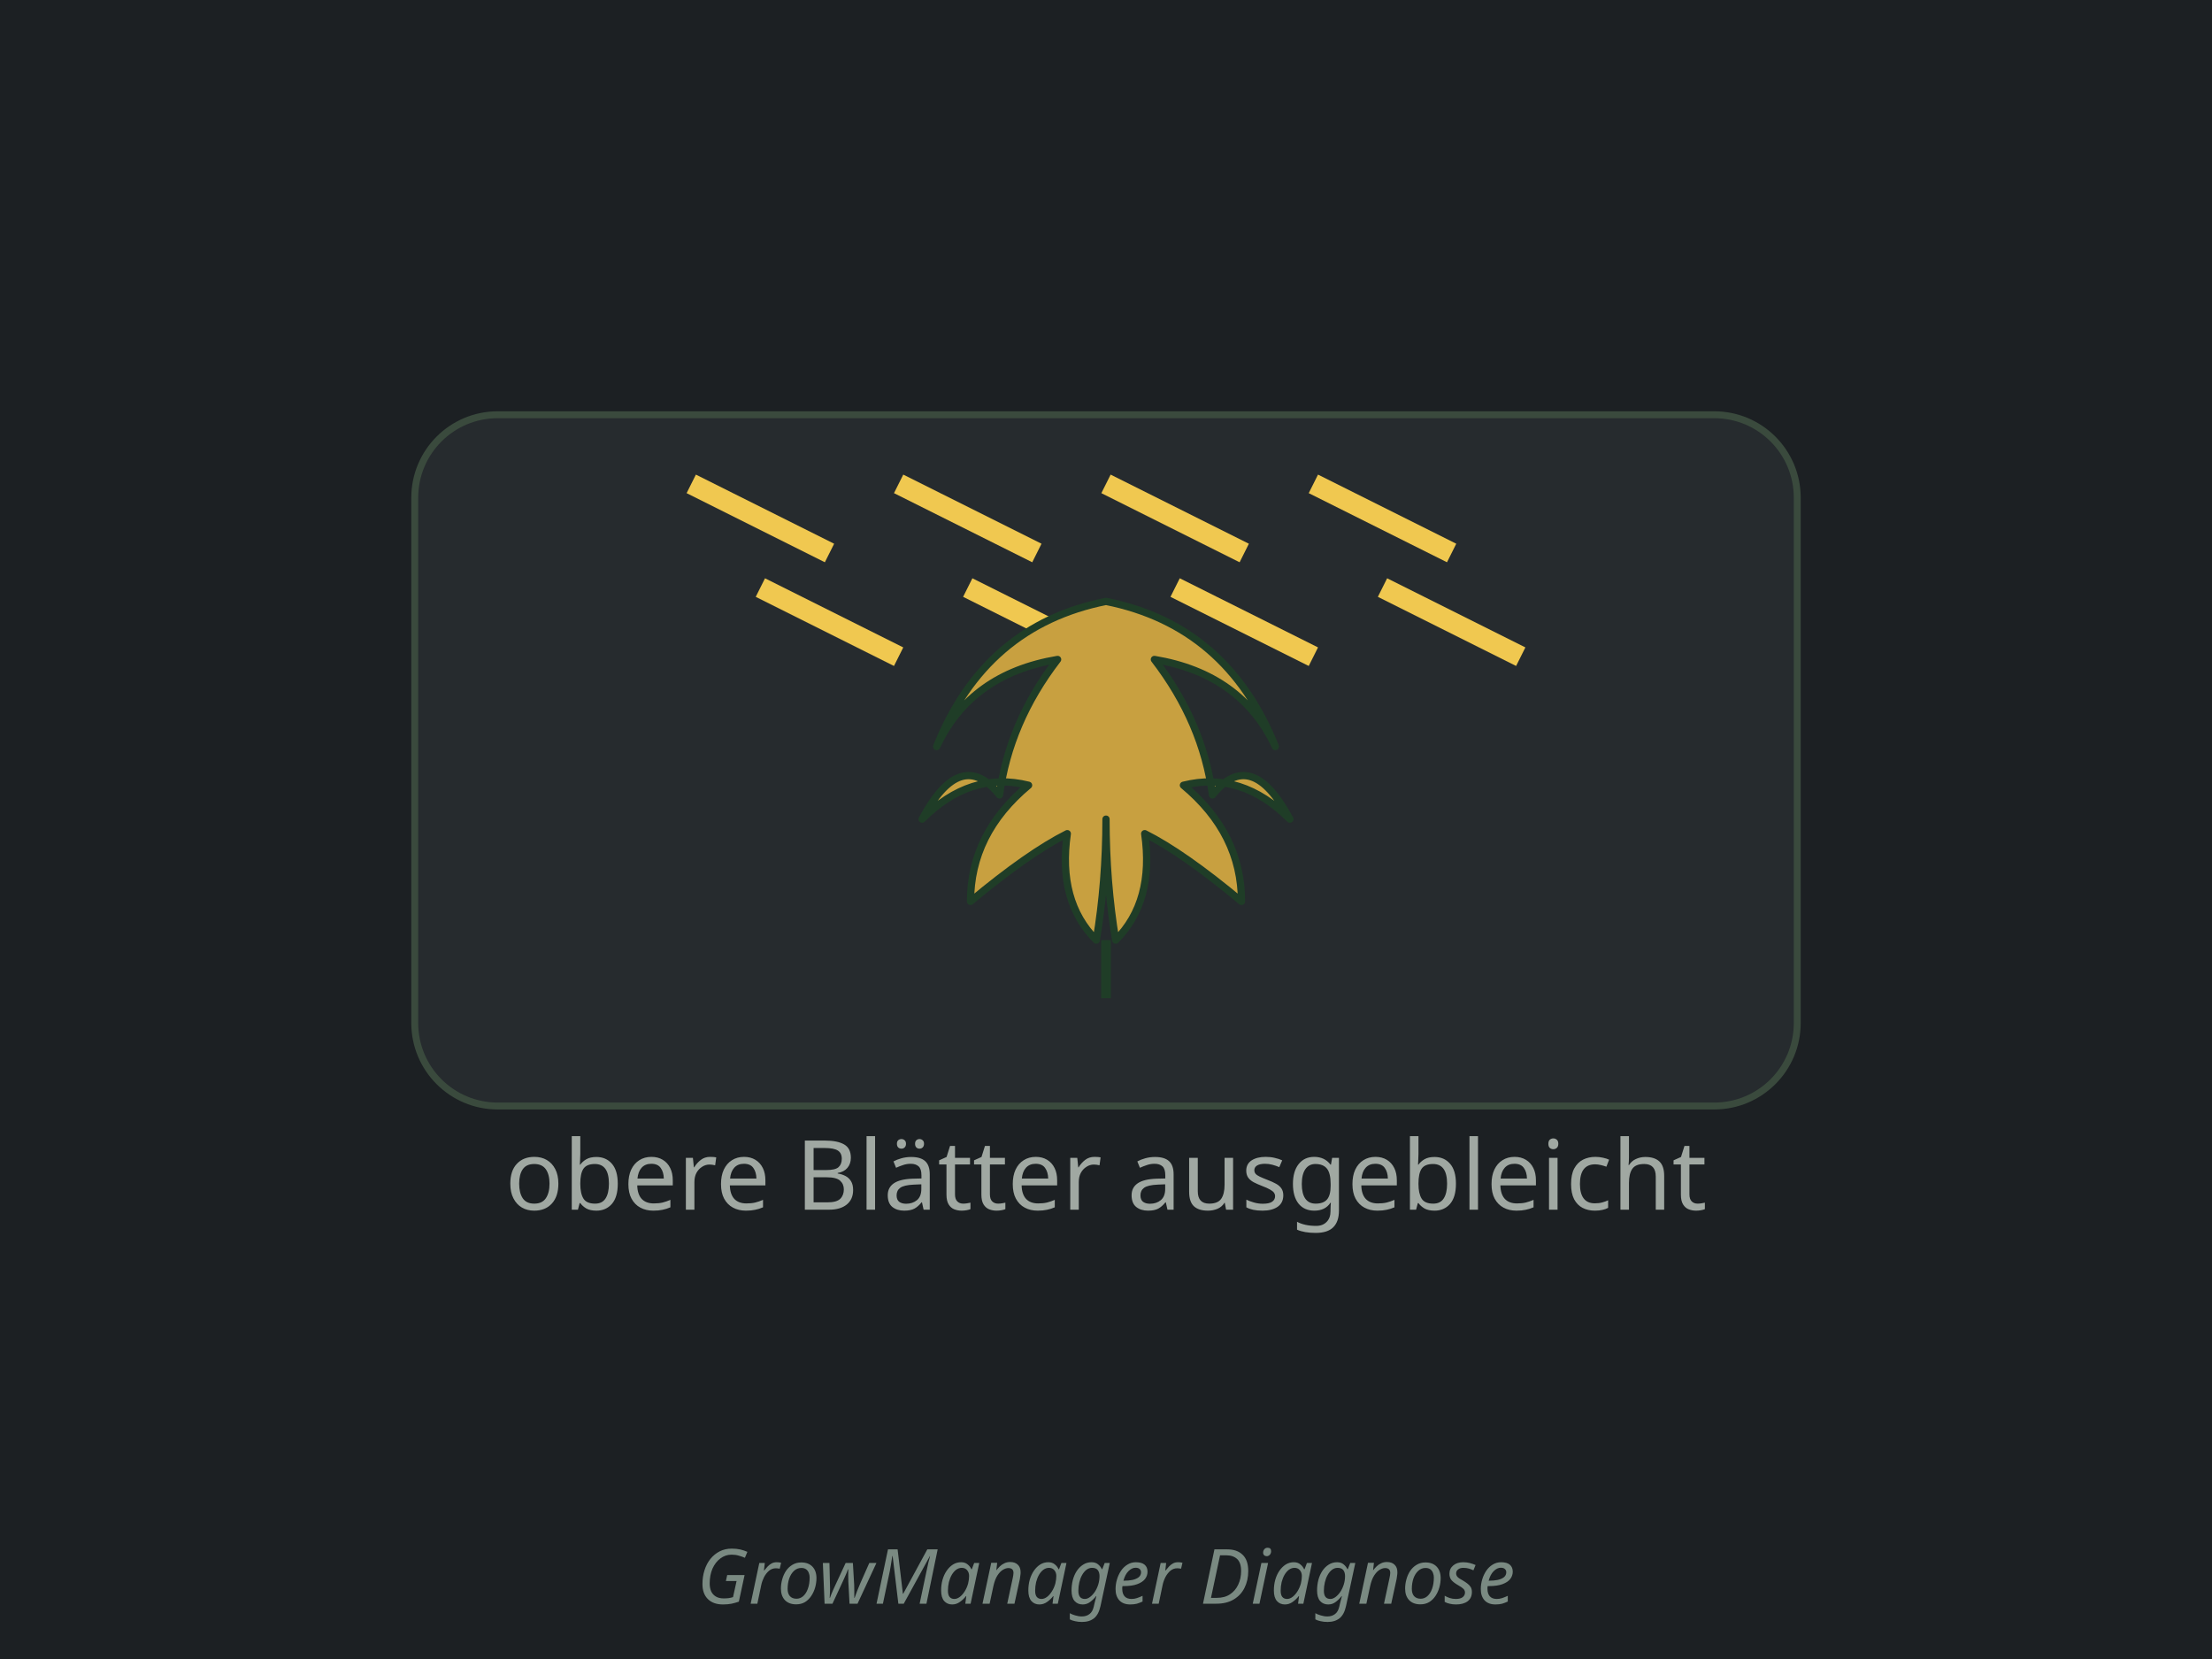
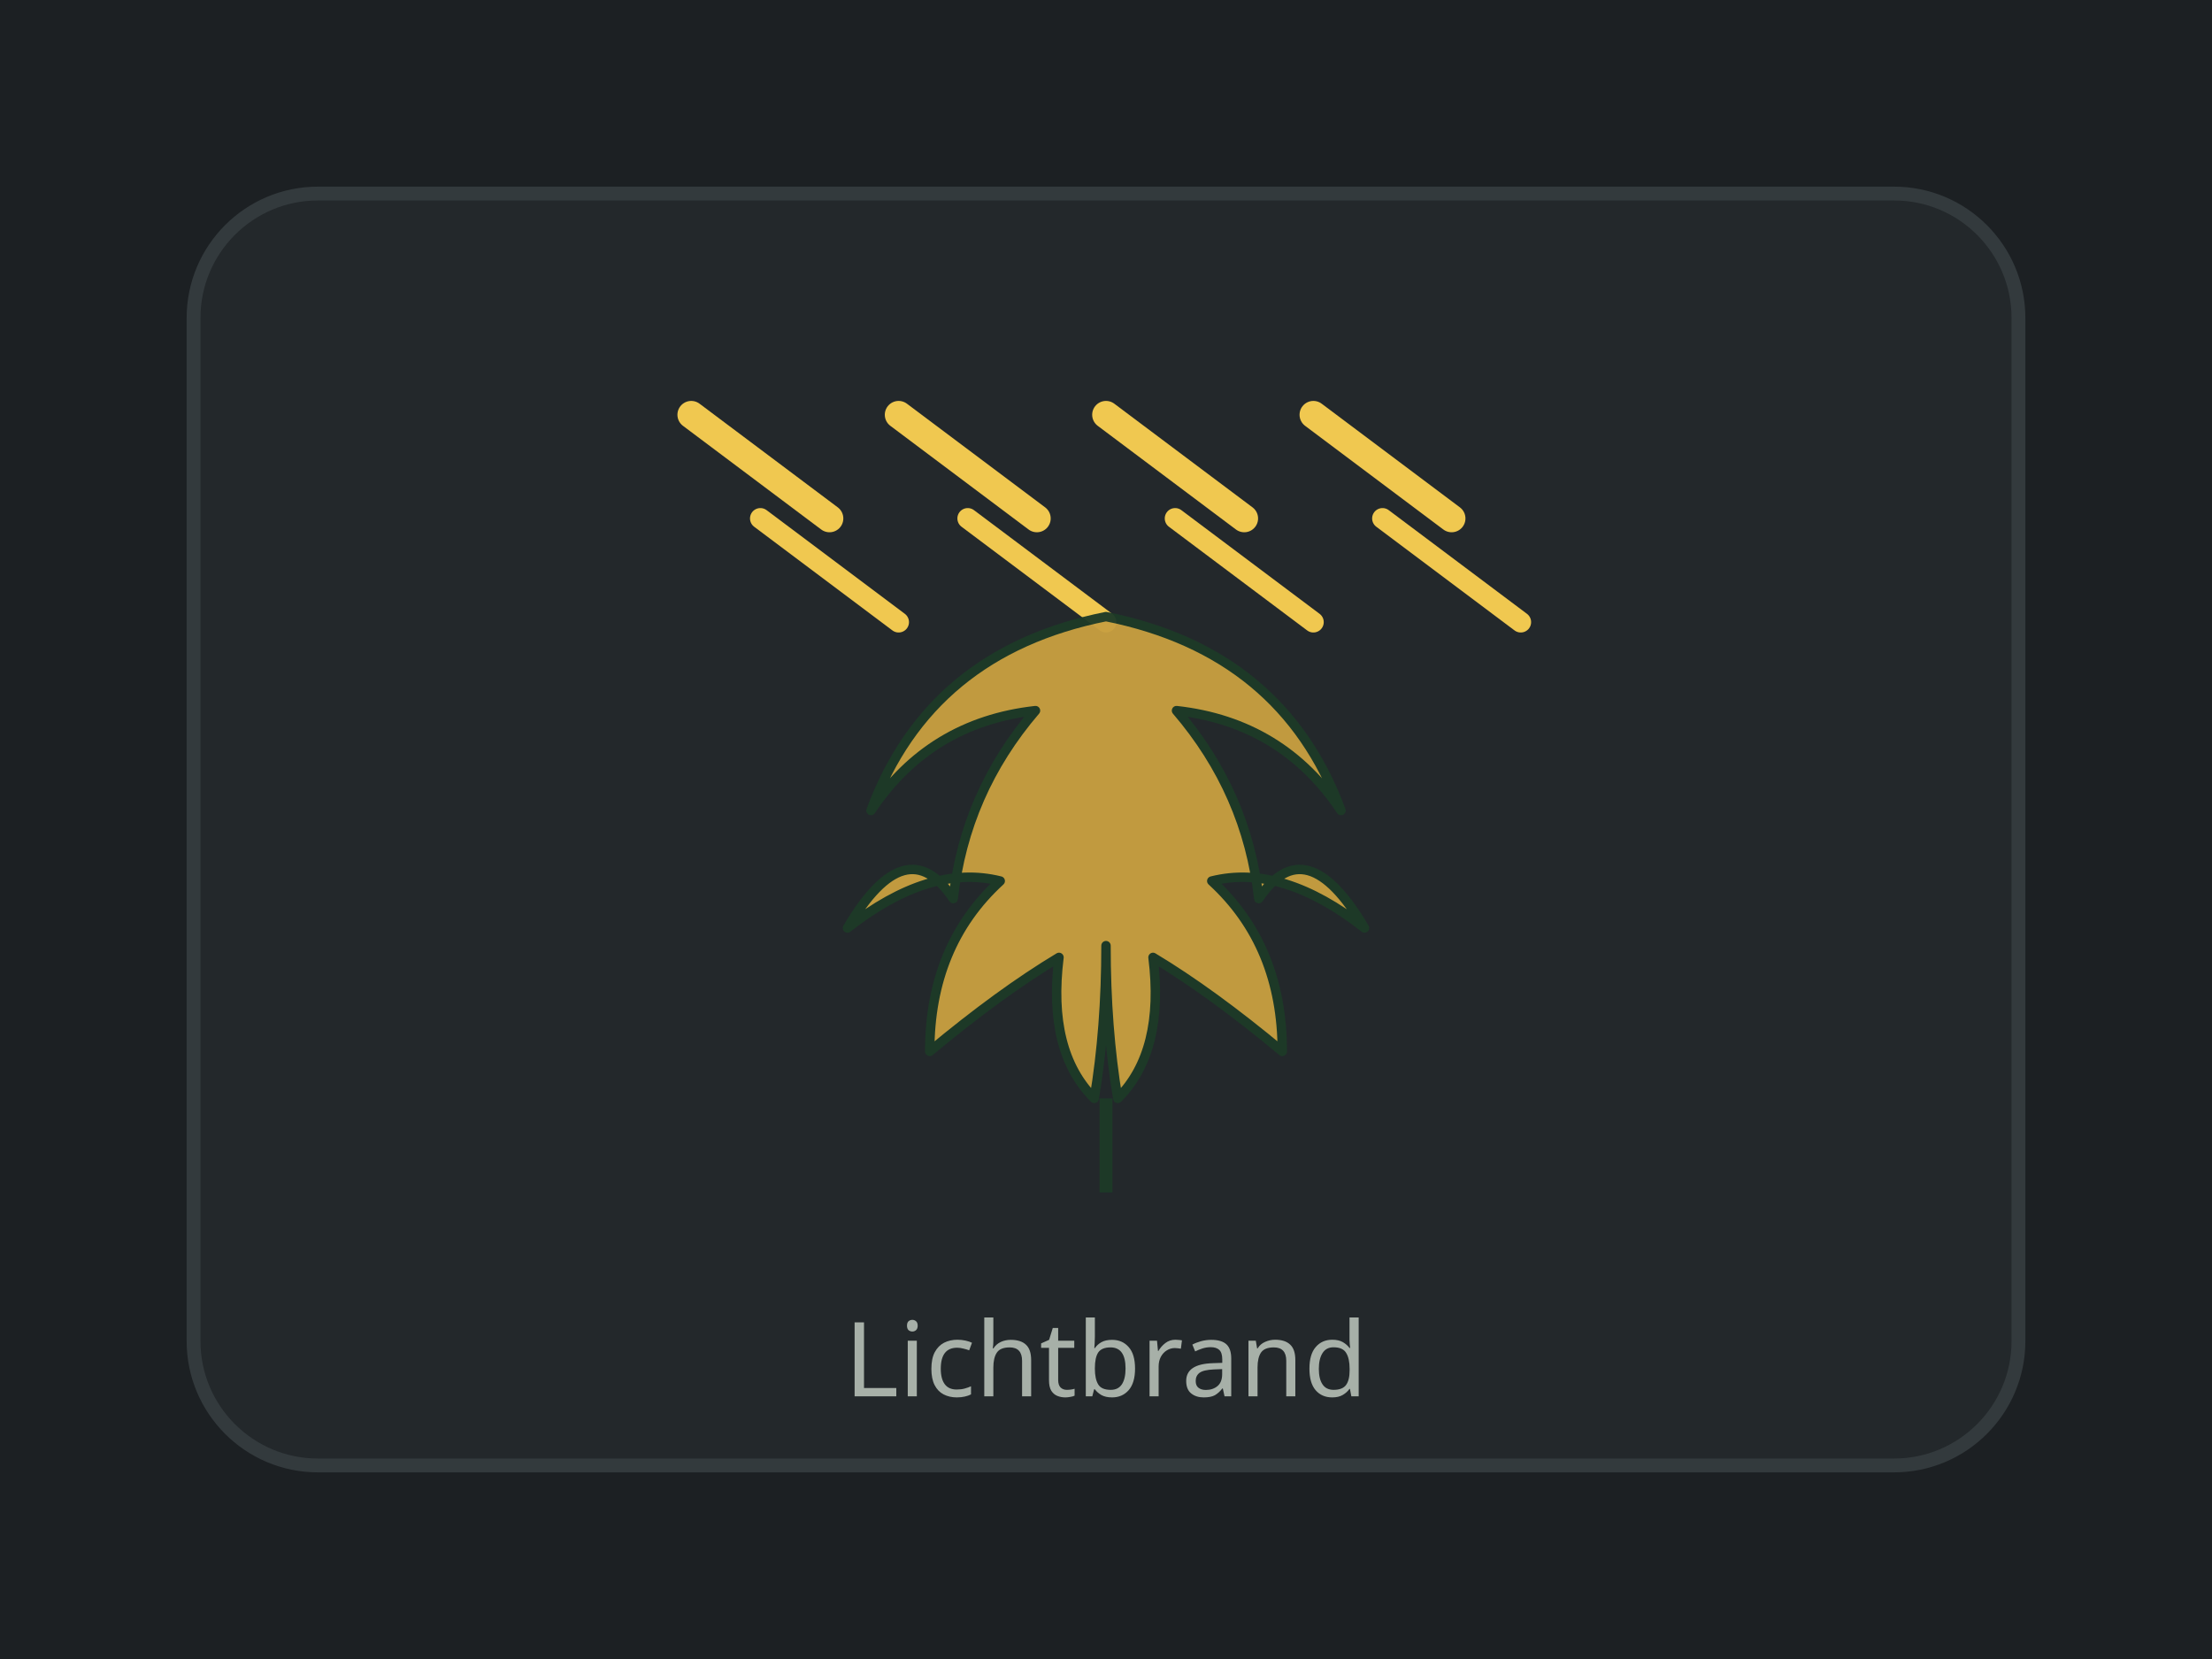
<svg xmlns="http://www.w3.org/2000/svg" viewBox="0 0 320 240" width="320" height="240">
  <rect width="320" height="240" fill="#1c2023" />
-   <rect x="60" y="60" width="200" height="100" rx="12" fill="#262b2e" stroke="#3a4a3d" />
-   <line x1="100" y1="70" x2="120" y2="80" stroke="#f0c850" stroke-width="3" />
-   <line x1="130" y1="70" x2="150" y2="80" stroke="#f0c850" stroke-width="3" />
-   <line x1="160" y1="70" x2="180" y2="80" stroke="#f0c850" stroke-width="3" />
-   <line x1="190" y1="70" x2="210" y2="80" stroke="#f0c850" stroke-width="3" />
-   <line x1="110" y1="85" x2="130" y2="95" stroke="#f0c850" stroke-width="3" />
-   <line x1="140" y1="85" x2="160" y2="95" stroke="#f0c850" stroke-width="3" />
-   <line x1="170" y1="85" x2="190" y2="95" stroke="#f0c850" stroke-width="3" />
-   <line x1="200" y1="85" x2="220" y2="95" stroke="#f0c850" stroke-width="3" />
-   <g transform="translate(160 115) scale(0.7)">
-     <path d="M 0 -40 Q -25 -35 -35 -10 Q -28 -25 -10 -28 Q -20 -15 -22 0 Q -30 -10 -38 5 Q -28 -5 -16 -2 Q -28 8 -28 22 Q -16 12 -8 8 Q -10 22 -2 30 Q 0 18 0 5 Q 0 18 2 30 Q 10 22 8 8 Q 16 12 28 22 Q 28 8 16 -2 Q 28 -5 38 5 Q 30 -10 22 0 Q 20 -15 10 -28 Q 28 -25 35 -10 Q 25 -35 0 -40 Z" fill="#c8a040" stroke="#1f3d27" stroke-width="1.5" stroke-linejoin="round" />
-     <line x1="0" y1="30" x2="0" y2="42" stroke="#1f3d27" stroke-width="2" />
+   <rect x="28" y="28" width="264" height="184" rx="18" fill="#23282b" stroke="#333a3d" stroke-width="2" />
+   <g transform="translate(160,120)">
+     <line x1="-60" y1="-60" x2="-40" y2="-45" stroke="#f0c850" stroke-width="4" stroke-linecap="round" />
+     <line x1="-30" y1="-60" x2="-10" y2="-45" stroke="#f0c850" stroke-width="4" stroke-linecap="round" />
+     <line x1="0" y1="-60" x2="20" y2="-45" stroke="#f0c850" stroke-width="4" stroke-linecap="round" />
+     <line x1="30" y1="-60" x2="50" y2="-45" stroke="#f0c850" stroke-width="4" stroke-linecap="round" />
+     <line x1="-50" y1="-45" x2="-30" y2="-30" stroke="#f0c850" stroke-width="3" stroke-linecap="round" />
+     <line x1="-20" y1="-45" x2="0" y2="-30" stroke="#f0c850" stroke-width="3" stroke-linecap="round" />
+     <line x1="10" y1="-45" x2="30" y2="-30" stroke="#f0c850" stroke-width="3" stroke-linecap="round" />
+     <line x1="40" y1="-45" x2="60" y2="-30" stroke="#f0c850" stroke-width="3" stroke-linecap="round" />
+     <g transform="translate(0 10) scale(0.85)" opacity="0.95">
+       <path d="M 0 -48 Q -30 -42 -40 -15 Q -30 -30 -12 -32 Q -24 -18 -26 0 Q -34 -12 -44 5 Q -30 -6 -18 -3 Q -30 8 -30 26 Q -18 16 -8 10 Q -10 26 -2 34 Q 0 22 0 8 Q 0 22 2 34 Q 10 26 8 10 Q 18 16 30 26 Q 30 8 18 -3 Q 30 -6 44 5 Q 34 -12 26 0 Q 24 -18 12 -32 Q 30 -30 40 -15 Q 30 -42 0 -48 Z" fill="#c8a040" stroke="#1c3a27" stroke-width="1.6" stroke-linejoin="round" />
+       <line x1="0" y1="34" x2="0" y2="50" stroke="#1c3a27" stroke-width="2.2" />
+     </g>
+     <text x="0" y="82" text-anchor="middle" fill="#a7b0a8" font-size="15" font-family="sans-serif">Lichtbrand</text>
  </g>
-   <text x="160" y="175" text-anchor="middle" fill="#a0a8a2" font-size="14" font-family="sans-serif">obere Blätter ausgebleicht</text>
-   <text x="160" y="232" text-anchor="middle" fill="#7a8a82" font-size="11" font-family="sans-serif" font-style="italic">GrowManager Diagnose</text>
</svg>
